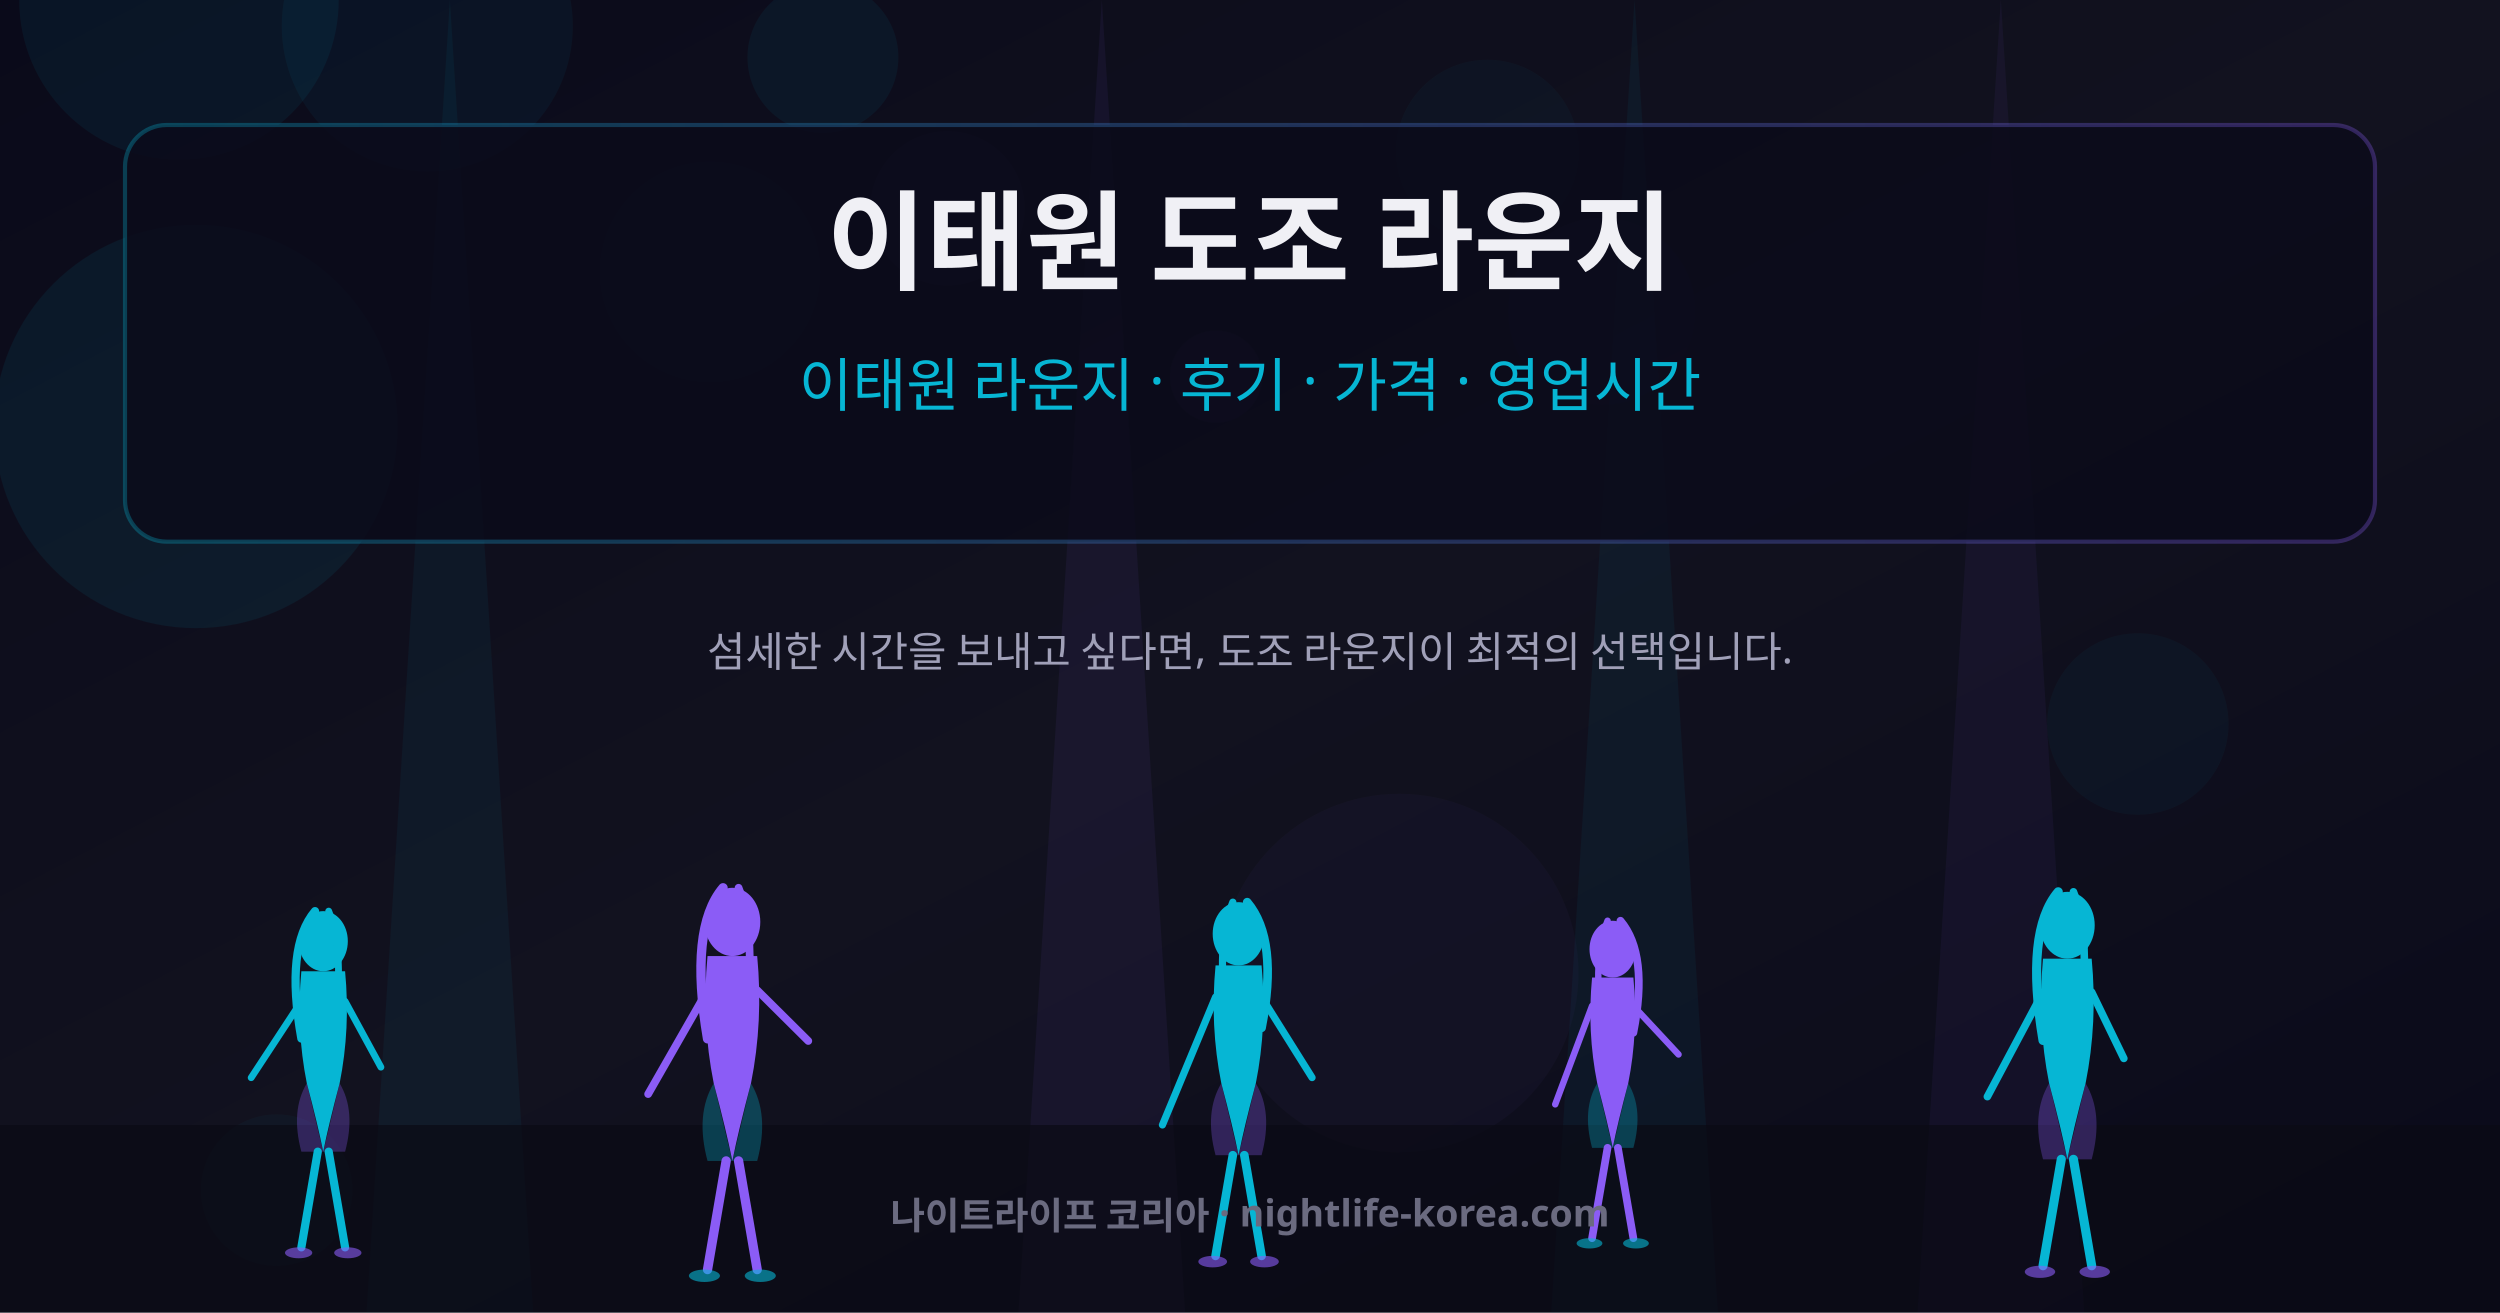
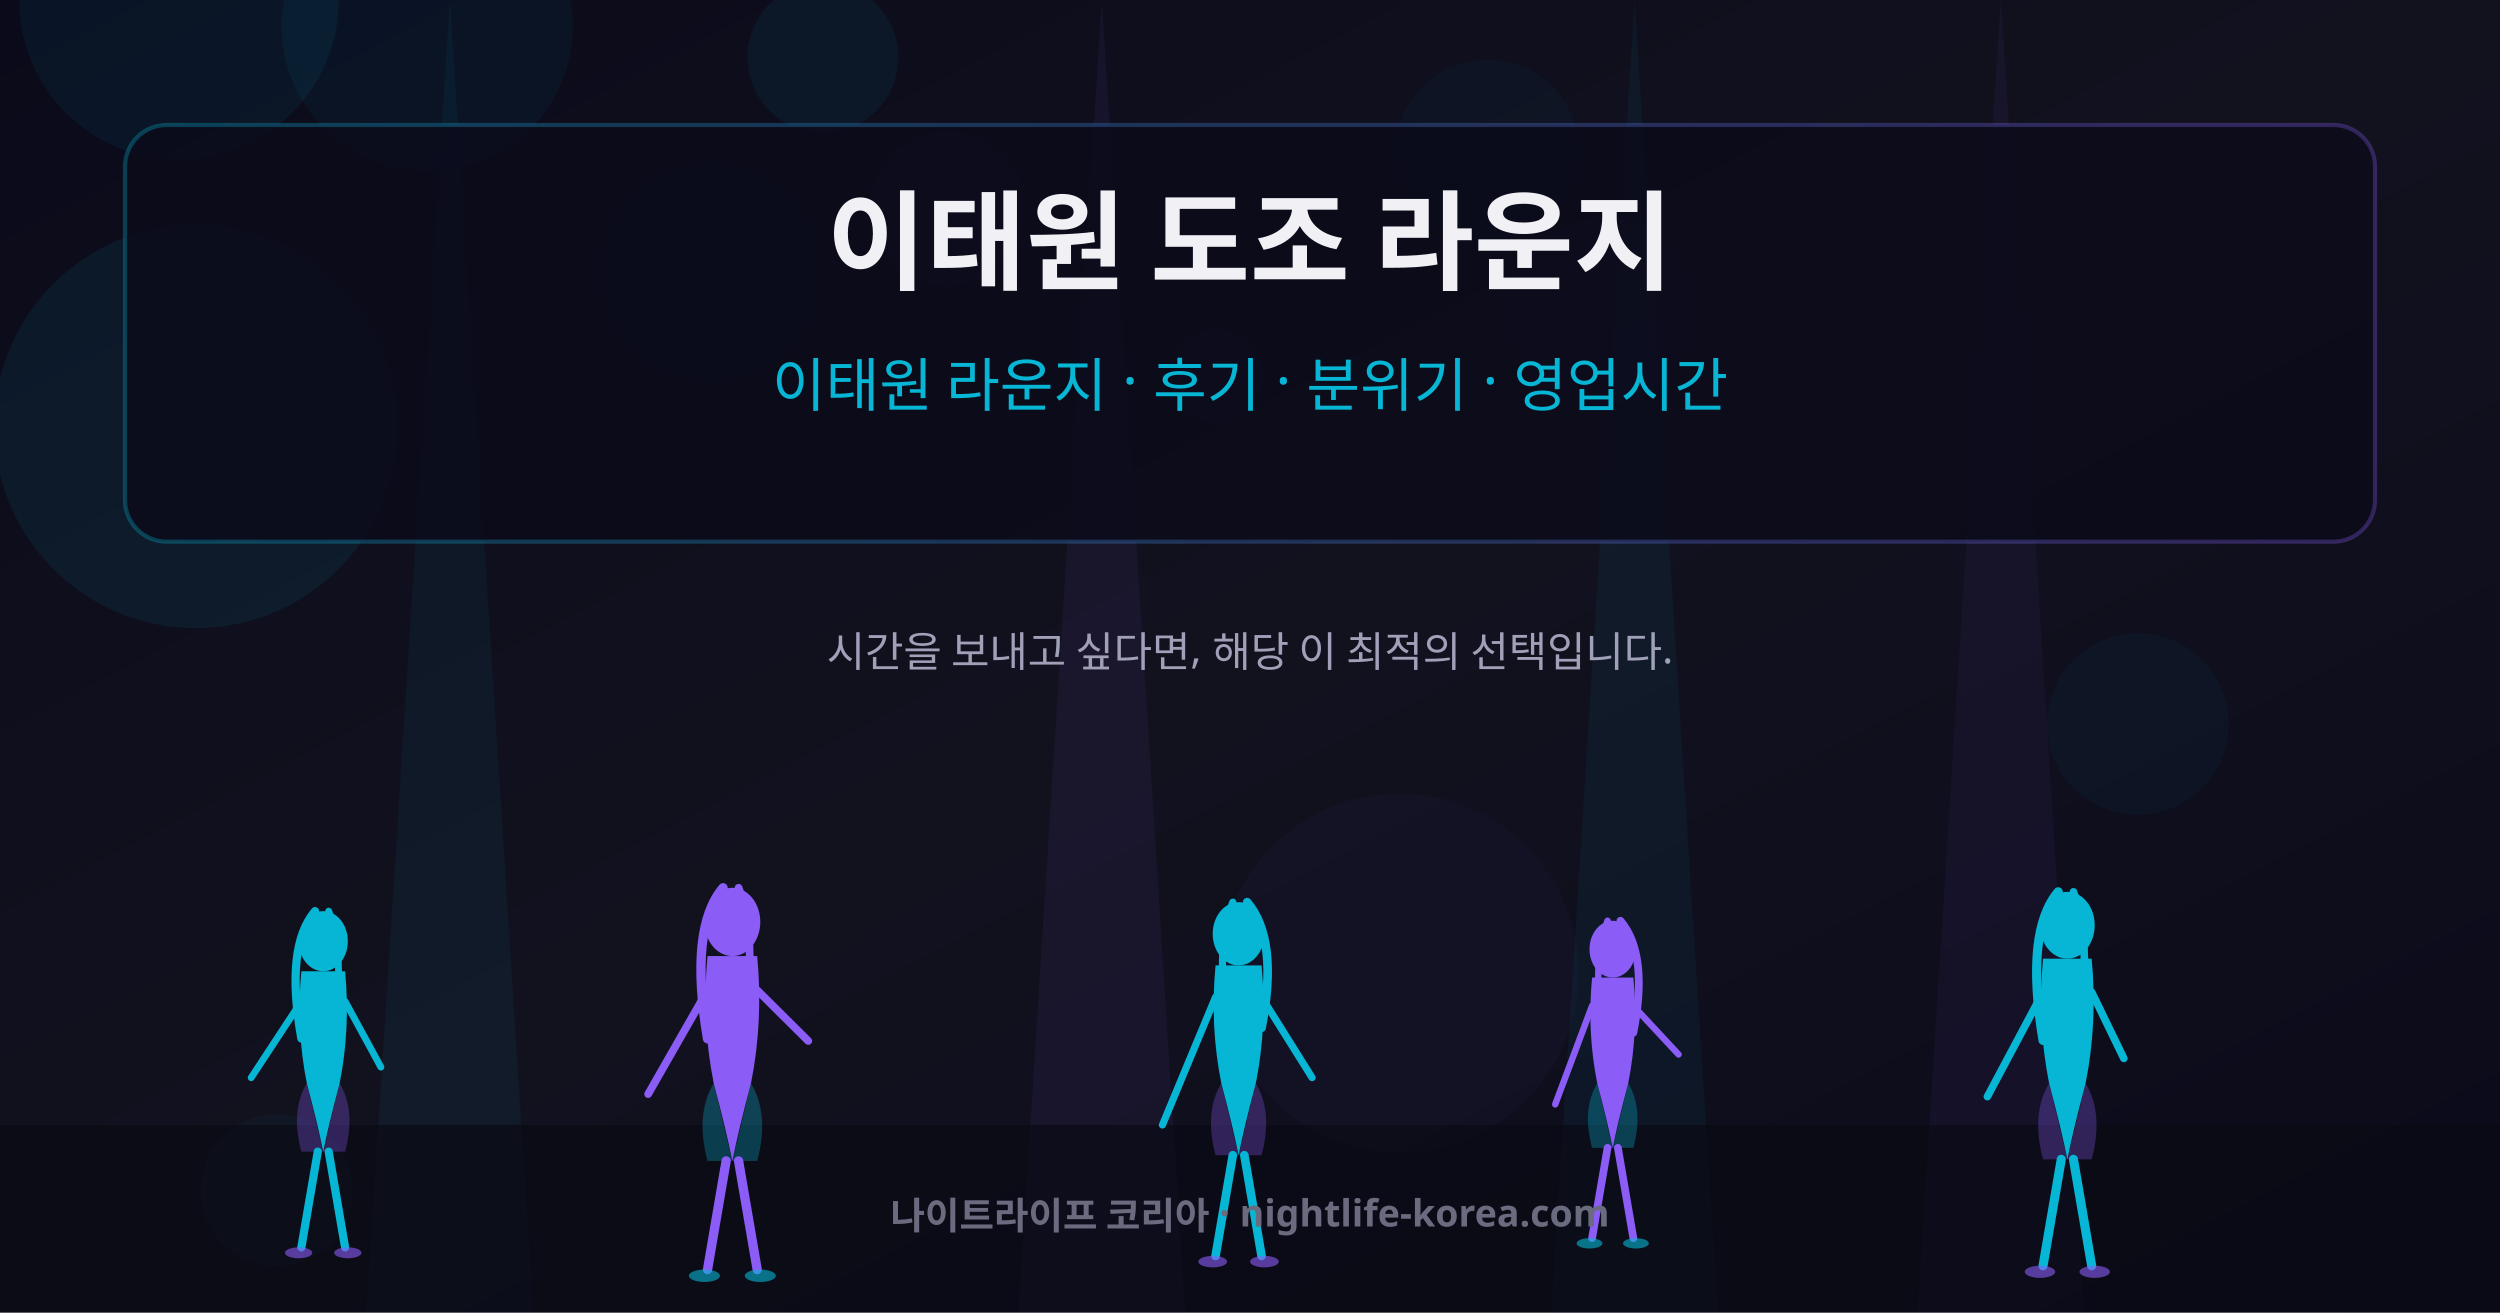
<svg xmlns="http://www.w3.org/2000/svg" viewBox="0 0 1200 630" width="1200" height="630">
  <defs>
    <linearGradient id="ogbg" x1="0%" y1="0%" x2="100%" y2="100%">
      <stop offset="0%" style="stop-color:#0a0a1a" />
      <stop offset="50%" style="stop-color:#12121f" />
      <stop offset="100%" style="stop-color:#0a0a1a" />
    </linearGradient>
    <linearGradient id="ogtxt" x1="0%" y1="0%" x2="100%" y2="0%">
      <stop offset="0%" style="stop-color:#06b6d4" />
      <stop offset="100%" style="stop-color:#8b5cf6" />
    </linearGradient>
  </defs>
  <rect width="1200" height="630" fill="url(#ogbg)" />
  <polygon points="215.934,0 175.934,630 255.934,630" fill="#06b6d4" opacity="0.058" />
  <polygon points="528.878,0 488.878,630 568.878,630" fill="#8b5cf6" opacity="0.07" />
  <polygon points="784.583,0 744.583,630 824.583,630" fill="#06b6d4" opacity="0.058" />
  <polygon points="960.398,0 920.398,630 1000.398,630" fill="#8b5cf6" opacity="0.062" />
  <circle cx="132.79" cy="571.259" r="36.344" fill="#06b6d4" opacity="0.036" />
  <circle cx="205.103" cy="12.476" r="69.862" fill="#06b6d4" opacity="0.052" />
  <circle cx="94.037" cy="204.692" r="96.82" fill="#06b6d4" opacity="0.078" />
  <circle cx="454.776" cy="99.962" r="37.07" fill="#8b5cf6" opacity="0.05" />
  <circle cx="583.711" cy="180.8" r="22.136" fill="#8b5cf6" opacity="0.074" />
  <circle cx="671.626" cy="467.079" r="86.064" fill="#8b5cf6" opacity="0.033" />
  <circle cx="395.01" cy="27.549" r="36.214" fill="#06b6d4" opacity="0.063" />
  <circle cx="340.8" cy="130.451" r="52.909" fill="#06b6d4" opacity="0.039" />
  <circle cx="713.936" cy="72.494" r="43.815" fill="#06b6d4" opacity="0.037" />
  <circle cx="1026.165" cy="347.513" r="43.543" fill="#06b6d4" opacity="0.042" />
  <circle cx="85.911" cy="0.004" r="76.684" fill="#06b6d4" opacity="0.069" />
  <circle cx="768.864" cy="149.529" r="44.874" fill="#8b5cf6" opacity="0.05" />
  <rect x="0" y="540" width="1200" height="90" fill="#0a0a14" opacity="0.7" />
  <g transform="translate(155.1476,520) scale(1.312016)">
    <ellipse cx="0" cy="-52" rx="9" ry="11" fill="#06b6d4" />
    <path d="M-3,-63 Q-14,-50 -8,-16.388" stroke="#06b6d4" stroke-width="3" fill="none" stroke-linecap="round" />
    <path d="M2,-63 Q8,-48 4,-19.388" stroke="#06b6d4" stroke-width="2.5" fill="none" stroke-linecap="round" />
    <path d="M-8,-41 Q-10,-20 -6,0 Q-2,15 0,25 Q2,15 6,0 Q10,-20 8,-41 Z" fill="#06b6d4" />
    <path d="M-6,0 Q-12,10 -8,25 L0,25 Z" fill="#8b5cf6" opacity="0.3" />
    <path d="M6,0 Q12,10 8,25 L0,25 Z" fill="#8b5cf6" opacity="0.3" />
    <line x1="-2" y1="25" x2="-8" y2="60" stroke="#06b6d4" stroke-width="3" stroke-linecap="round" />
    <line x1="2" y1="25" x2="8" y2="60" stroke="#06b6d4" stroke-width="3" stroke-linecap="round" />
    <ellipse cx="-9" cy="62" rx="5" ry="2" fill="#8b5cf6" opacity="0.6" />
    <ellipse cx="9" cy="62" rx="5" ry="2" fill="#8b5cf6" opacity="0.6" />
    <line x1="-8" y1="-30" x2="-26.357" y2="-2.064" stroke="#06b6d4" stroke-width="2.5" stroke-linecap="round" />
    <line x1="8" y1="-30" x2="21.102" y2="-5.926" stroke="#06b6d4" stroke-width="2.5" stroke-linecap="round" />
  </g>
  <g transform="translate(351.5302,520) scale(1.489894)">
    <ellipse cx="0" cy="-52" rx="9" ry="11" fill="#8b5cf6" />
    <path d="M-3,-63 Q-14,-50 -8,-14.347" stroke="#8b5cf6" stroke-width="3" fill="none" stroke-linecap="round" />
    <path d="M2,-63 Q8,-48 4,-17.347" stroke="#8b5cf6" stroke-width="2.5" fill="none" stroke-linecap="round" />
    <path d="M-8,-41 Q-10,-20 -6,0 Q-2,15 0,25 Q2,15 6,0 Q10,-20 8,-41 Z" fill="#8b5cf6" />
    <path d="M-6,0 Q-12,10 -8,25 L0,25 Z" fill="#06b6d4" opacity="0.3" />
    <path d="M6,0 Q12,10 8,25 L0,25 Z" fill="#06b6d4" opacity="0.3" />
    <line x1="-2" y1="25" x2="-8" y2="60" stroke="#8b5cf6" stroke-width="3" stroke-linecap="round" />
    <line x1="2" y1="25" x2="8" y2="60" stroke="#8b5cf6" stroke-width="3" stroke-linecap="round" />
    <ellipse cx="-9" cy="62" rx="5" ry="2" fill="#06b6d4" opacity="0.6" />
    <ellipse cx="9" cy="62" rx="5" ry="2" fill="#06b6d4" opacity="0.6" />
    <line x1="-8" y1="-30" x2="-27.129" y2="3.453" stroke="#8b5cf6" stroke-width="2.5" stroke-linecap="round" />
    <line x1="8" y1="-30" x2="24.457" y2="-13.653" stroke="#8b5cf6" stroke-width="2.5" stroke-linecap="round" />
  </g>
  <g transform="translate(594.5136,520) scale(1.38036)">
    <ellipse cx="0" cy="-52" rx="9" ry="11" fill="#06b6d4" />
    <path d="M3,-63 Q14,-50 8,-19.302" stroke="#06b6d4" stroke-width="3" fill="none" stroke-linecap="round" />
    <path d="M-2,-63 Q-8,-48 -4,-22.302" stroke="#06b6d4" stroke-width="2.5" fill="none" stroke-linecap="round" />
    <path d="M-8,-41 Q-10,-20 -6,0 Q-2,15 0,25 Q2,15 6,0 Q10,-20 8,-41 Z" fill="#06b6d4" />
    <path d="M-6,0 Q-12,10 -8,25 L0,25 Z" fill="#8b5cf6" opacity="0.3" />
    <path d="M6,0 Q12,10 8,25 L0,25 Z" fill="#8b5cf6" opacity="0.3" />
    <line x1="-2" y1="25" x2="-8" y2="60" stroke="#06b6d4" stroke-width="3" stroke-linecap="round" />
    <line x1="2" y1="25" x2="8" y2="60" stroke="#06b6d4" stroke-width="3" stroke-linecap="round" />
    <ellipse cx="-9" cy="62" rx="5" ry="2" fill="#8b5cf6" opacity="0.6" />
    <ellipse cx="9" cy="62" rx="5" ry="2" fill="#8b5cf6" opacity="0.6" />
    <line x1="-8" y1="-30" x2="-26.478" y2="14.475" stroke="#06b6d4" stroke-width="2.5" stroke-linecap="round" />
    <line x1="8" y1="-30" x2="25.553" y2="-2.002" stroke="#06b6d4" stroke-width="2.5" stroke-linecap="round" />
  </g>
  <g transform="translate(774.1077,520) scale(1.238722)">
    <ellipse cx="0" cy="-52" rx="9" ry="11" fill="#8b5cf6" />
    <path d="M3,-63 Q14,-50 8,-19.603" stroke="#8b5cf6" stroke-width="3" fill="none" stroke-linecap="round" />
    <path d="M-2,-63 Q-8,-48 -4,-22.603" stroke="#8b5cf6" stroke-width="2.5" fill="none" stroke-linecap="round" />
    <path d="M-8,-41 Q-10,-20 -6,0 Q-2,15 0,25 Q2,15 6,0 Q10,-20 8,-41 Z" fill="#8b5cf6" />
    <path d="M-6,0 Q-12,10 -8,25 L0,25 Z" fill="#06b6d4" opacity="0.3" />
    <path d="M6,0 Q12,10 8,25 L0,25 Z" fill="#06b6d4" opacity="0.3" />
    <line x1="-2" y1="25" x2="-8" y2="60" stroke="#8b5cf6" stroke-width="3" stroke-linecap="round" />
    <line x1="2" y1="25" x2="8" y2="60" stroke="#8b5cf6" stroke-width="3" stroke-linecap="round" />
    <ellipse cx="-9" cy="62" rx="5" ry="2" fill="#06b6d4" opacity="0.6" />
    <ellipse cx="9" cy="62" rx="5" ry="2" fill="#06b6d4" opacity="0.6" />
    <line x1="-8" y1="-30" x2="-22.284" y2="8.144" stroke="#8b5cf6" stroke-width="2.5" stroke-linecap="round" />
    <line x1="8" y1="-30" x2="25.499" y2="-11.189" stroke="#8b5cf6" stroke-width="2.5" stroke-linecap="round" />
  </g>
  <g transform="translate(992.3292,520) scale(1.459202)">
    <ellipse cx="0" cy="-52" rx="9" ry="11" fill="#06b6d4" />
    <path d="M-3,-63 Q-14,-50 -8,-14.112" stroke="#06b6d4" stroke-width="3" fill="none" stroke-linecap="round" />
    <path d="M2,-63 Q8,-48 4,-17.112" stroke="#06b6d4" stroke-width="2.5" fill="none" stroke-linecap="round" />
    <path d="M-8,-41 Q-10,-20 -6,0 Q-2,15 0,25 Q2,15 6,0 Q10,-20 8,-41 Z" fill="#06b6d4" />
    <path d="M-6,0 Q-12,10 -8,25 L0,25 Z" fill="#8b5cf6" opacity="0.3" />
    <path d="M6,0 Q12,10 8,25 L0,25 Z" fill="#8b5cf6" opacity="0.3" />
    <line x1="-2" y1="25" x2="-8" y2="60" stroke="#06b6d4" stroke-width="3" stroke-linecap="round" />
    <line x1="2" y1="25" x2="8" y2="60" stroke="#06b6d4" stroke-width="3" stroke-linecap="round" />
    <ellipse cx="-9" cy="62" rx="5" ry="2" fill="#8b5cf6" opacity="0.6" />
    <ellipse cx="9" cy="62" rx="5" ry="2" fill="#8b5cf6" opacity="0.6" />
    <line x1="-8" y1="-30" x2="-26.308" y2="4.376" stroke="#06b6d4" stroke-width="2.5" stroke-linecap="round" />
    <line x1="8" y1="-30" x2="18.58" y2="-8.197" stroke="#06b6d4" stroke-width="2.5" stroke-linecap="round" />
  </g>
  <rect x="60" y="60" width="1080" height="200" rx="20" fill="#0a0a1a" opacity="0.85" />
  <rect x="60" y="60" width="1080" height="200" rx="20" fill="none" stroke="url(#ogtxt)" stroke-width="2" opacity="0.3" />
  <text x="600" y="135" text-anchor="middle" font-family="'Noto Sans KR',sans-serif" font-size="52" font-weight="800" fill="#f0f0f5">이태원 도조 라운지</text>
-   <text x="600" y="195" text-anchor="middle" font-family="'Noto Sans KR',sans-serif" font-size="28" font-weight="500" fill="#06b6d4">이태원 라운지 · 후기 · 가격 · 영업시간</text>
+   <text x="600" y="195" text-anchor="middle" font-family="'Noto Sans KR',sans-serif" font-size="28" font-weight="500" fill="#06b6d4">이태원 라운지 · 후기 · 분위기 · 영업시간</text>
  <rect x="60" y="290" width="auto" height="40" rx="20" fill="#06b6d4" opacity="0.15" />
-   <text x="600" y="320" text-anchor="middle" font-family="'Noto Sans KR',sans-serif" font-size="20" fill="#a0a0b8">섬세한 시간을 보내고 싶다면, 도조 라운지이 최적의 선택입니다.</text>
+   <text x="600" y="320" text-anchor="middle" font-family="'Noto Sans KR',sans-serif" font-size="20" fill="#a0a0b8">시간을 보내고 싶다면, 해당 이 최적의 선택입니다.</text>
  <text x="600" y="590" text-anchor="middle" font-family="'Noto Sans KR',sans-serif" font-size="18" font-weight="600" fill="#6b6b80">나이트라이프 코리아 · nightlife-korea.com</text>
</svg>
